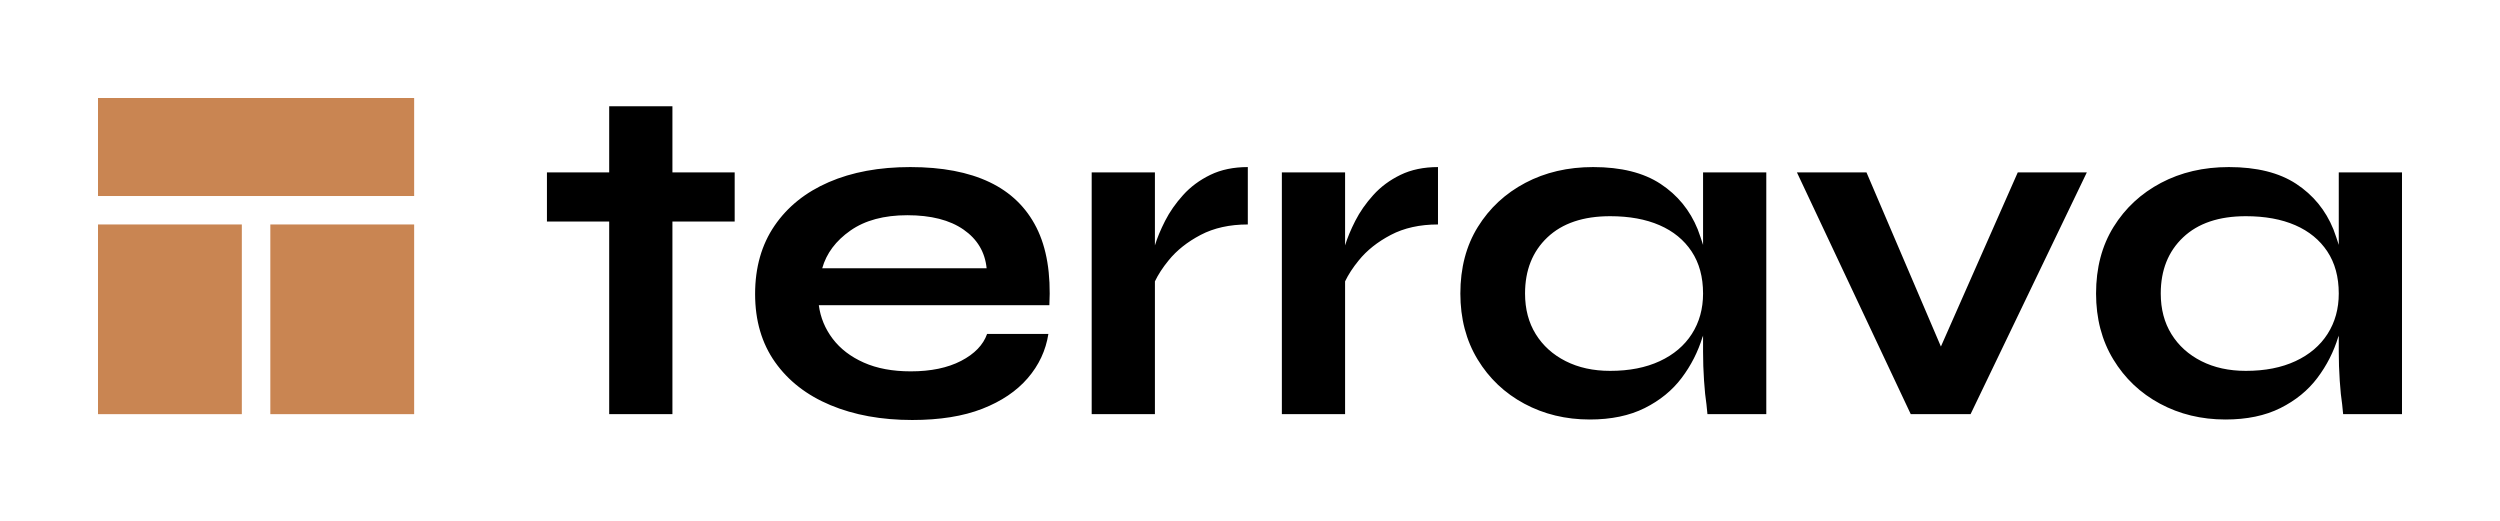
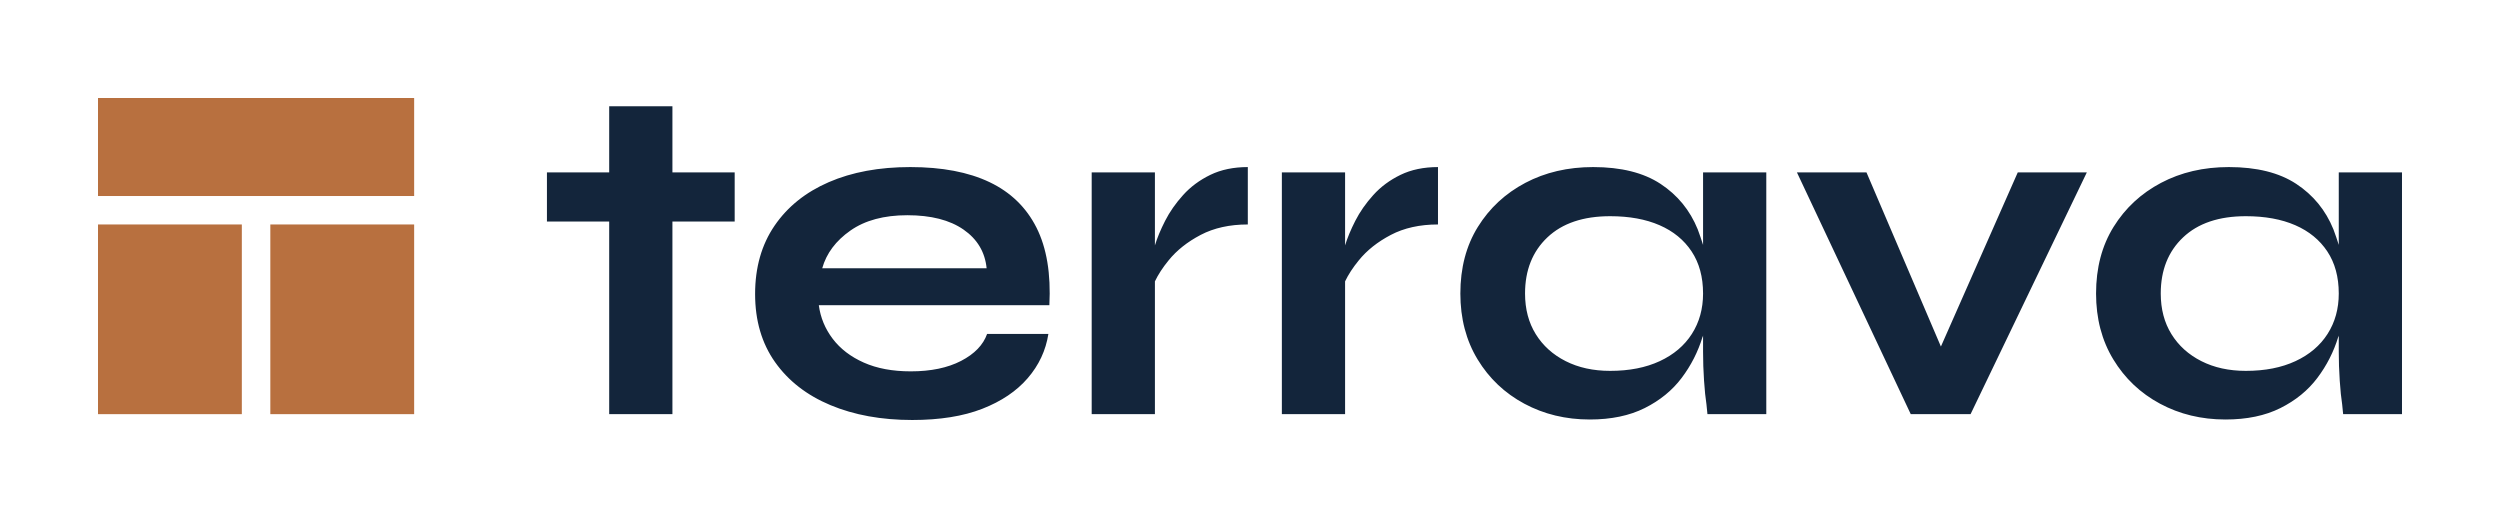
- <svg xmlns="http://www.w3.org/2000/svg" viewBox="0 0 514 107" role="img" aria-label="Terrava">
-   <rect x="20.15" y="20.15" width="65" height="20.15" fill="#C98552" />
-   <rect x="20.15" y="46.15" width="29.57" height="39" fill="#C98552" />
-   <rect x="55.58" y="46.15" width="29.57" height="39" fill="#C98552" />
-   <path transform="translate(109.95 85.15) scale(0.1)" fill="currentColor" d="M25 -497H153V-633H283V-497H411V-396H283V0H153V-396H25ZM930 -165H1056Q1048 -114 1013.5 -74.0Q979 -34 920.0 -11.0Q861 12 776 12Q681 12 608.0 -18.5Q535 -49 494.0 -107.0Q453 -165 453 -247Q453 -329 493.0 -387.5Q533 -446 604.5 -477.0Q676 -508 772 -508Q870 -508 935.0 -477.0Q1000 -446 1031.5 -383.5Q1063 -321 1058 -224H584Q589 -186 612.5 -155.0Q636 -124 676.5 -106.0Q717 -88 773 -88Q835 -88 876.5 -109.5Q918 -131 930 -165ZM766 -409Q694 -409 649.0 -377.5Q604 -346 591 -300H929Q924 -350 881.5 -379.5Q839 -409 766 -409ZM1145 -497H1275V-347Q1282 -370 1296.0 -397.5Q1310 -425 1333.0 -450.5Q1356 -476 1389.0 -492.0Q1422 -508 1466 -508V-390Q1410 -390 1369.0 -368.5Q1328 -347 1303 -316Q1285 -294 1275 -273V0H1145ZM1536 -497H1666V-347Q1673 -370 1687.0 -397.5Q1701 -425 1724.0 -450.5Q1747 -476 1780.0 -492.0Q1813 -508 1857 -508V-390Q1801 -390 1760.0 -368.5Q1719 -347 1694 -316Q1676 -294 1666 -273V0H1536ZM2169 11Q2095 11 2034.5 -21.5Q1974 -54 1938.5 -112.5Q1903 -171 1903 -248Q1903 -327 1939.0 -385.0Q1975 -443 2036.5 -475.5Q2098 -508 2176 -508Q2262 -508 2314.5 -473.5Q2367 -439 2391 -380Q2397 -364 2402 -348V-497H2532V0H2411L2409 -20Q2406 -39 2404.0 -69.0Q2402 -99 2402 -128V-162Q2402 -160 2401 -159Q2387 -113 2358.0 -74.5Q2329 -36 2282.0 -12.5Q2235 11 2169 11ZM2211 -89Q2270 -89 2313.0 -109.0Q2356 -129 2379.0 -165.0Q2402 -201 2402 -248Q2402 -299 2378.5 -334.5Q2355 -370 2312.5 -388.5Q2270 -407 2211 -407Q2128 -407 2082.0 -363.5Q2036 -320 2036 -248Q2036 -200 2058.0 -164.5Q2080 -129 2119.5 -109.0Q2159 -89 2211 -89ZM2891 -139 3049 -497H3191L2952 0H2829L2595 -497H2738ZM3476 11Q3402 11 3341.5 -21.5Q3281 -54 3245.5 -112.5Q3210 -171 3210 -248Q3210 -327 3246.0 -385.0Q3282 -443 3343.5 -475.5Q3405 -508 3483 -508Q3569 -508 3621.5 -473.5Q3674 -439 3698 -380Q3704 -364 3709 -348V-497H3839V0H3718L3716 -20Q3713 -39 3711.0 -69.0Q3709 -99 3709 -128V-162Q3709 -160 3708 -159Q3694 -113 3665.0 -74.5Q3636 -36 3589.0 -12.5Q3542 11 3476 11ZM3518 -89Q3577 -89 3620.0 -109.0Q3663 -129 3686.0 -165.0Q3709 -201 3709 -248Q3709 -299 3685.5 -334.5Q3662 -370 3619.5 -388.5Q3577 -407 3518 -407Q3435 -407 3389.0 -363.5Q3343 -320 3343 -248Q3343 -200 3365.0 -164.5Q3387 -129 3426.5 -109.0Q3466 -89 3518 -89Z" />
+ <svg xmlns="http://www.w3.org/2000/svg" viewBox="0 0 514 107" width="514" height="107" role="img" aria-label="Terrava">
+   <rect x="20.15" y="20.15" width="65.00" height="20.15" fill="#B8703F" />
+   <rect x="20.15" y="46.15" width="29.57" height="39.00" fill="#B8703F" />
+   <rect x="55.58" y="46.15" width="29.57" height="39.00" fill="#B8703F" />
+   <path transform="translate(109.95 85.15) scale(0.1)" d="M25 -497H153V-633H283V-497H411V-396H283V0H153V-396H25ZM930 -165H1056Q1048 -114 1013.5 -74.0Q979 -34 920.0 -11.0Q861 12 776 12Q681 12 608.0 -18.5Q535 -49 494.0 -107.0Q453 -165 453 -247Q453 -329 493.0 -387.5Q533 -446 604.5 -477.0Q676 -508 772 -508Q870 -508 935.0 -477.0Q1000 -446 1031.5 -383.5Q1063 -321 1058 -224H584Q589 -186 612.5 -155.0Q636 -124 676.5 -106.0Q717 -88 773 -88Q835 -88 876.5 -109.5Q918 -131 930 -165ZM766 -409Q694 -409 649.0 -377.5Q604 -346 591 -300H929Q924 -350 881.5 -379.5Q839 -409 766 -409ZM1145 -497H1275V-347Q1282 -370 1296.0 -397.5Q1310 -425 1333.0 -450.5Q1356 -476 1389.0 -492.0Q1422 -508 1466 -508V-390Q1410 -390 1369.0 -368.5Q1328 -347 1303 -316Q1285 -294 1275 -273V0H1145ZM1536 -497H1666V-347Q1673 -370 1687.0 -397.5Q1701 -425 1724.0 -450.5Q1747 -476 1780.0 -492.0Q1813 -508 1857 -508V-390Q1801 -390 1760.0 -368.5Q1719 -347 1694 -316Q1676 -294 1666 -273V0H1536ZM2169 11Q2095 11 2034.5 -21.5Q1974 -54 1938.5 -112.5Q1903 -171 1903 -248Q1903 -327 1939.0 -385.0Q1975 -443 2036.5 -475.5Q2098 -508 2176 -508Q2262 -508 2314.5 -473.5Q2367 -439 2391 -380Q2397 -364 2402 -348V-497H2532V0H2411L2409 -20Q2406 -39 2404.0 -69.0Q2402 -99 2402 -128V-162Q2402 -160 2401 -159Q2387 -113 2358.0 -74.5Q2329 -36 2282.0 -12.5Q2235 11 2169 11ZM2211 -89Q2270 -89 2313.0 -109.0Q2356 -129 2379.0 -165.0Q2402 -201 2402 -248Q2402 -299 2378.5 -334.5Q2355 -370 2312.5 -388.5Q2270 -407 2211 -407Q2128 -407 2082.0 -363.5Q2036 -320 2036 -248Q2036 -200 2058.0 -164.5Q2080 -129 2119.5 -109.0Q2159 -89 2211 -89ZM2891 -139 3049 -497H3191L2952 0H2829L2595 -497H2738ZM3476 11Q3402 11 3341.5 -21.5Q3281 -54 3245.5 -112.5Q3210 -171 3210 -248Q3210 -327 3246.0 -385.0Q3282 -443 3343.5 -475.5Q3405 -508 3483 -508Q3569 -508 3621.5 -473.5Q3674 -439 3698 -380Q3704 -364 3709 -348V-497H3839V0H3718L3716 -20Q3713 -39 3711.0 -69.0Q3709 -99 3709 -128V-162Q3709 -160 3708 -159Q3694 -113 3665.0 -74.5Q3636 -36 3589.0 -12.5Q3542 11 3476 11ZM3518 -89Q3577 -89 3620.0 -109.0Q3663 -129 3686.0 -165.0Q3709 -201 3709 -248Q3709 -299 3685.5 -334.5Q3662 -370 3619.5 -388.5Q3577 -407 3518 -407Q3435 -407 3389.0 -363.5Q3343 -320 3343 -248Q3343 -200 3365.0 -164.5Q3387 -129 3426.5 -109.0Q3466 -89 3518 -89Z" fill="#13253B" />
</svg>
